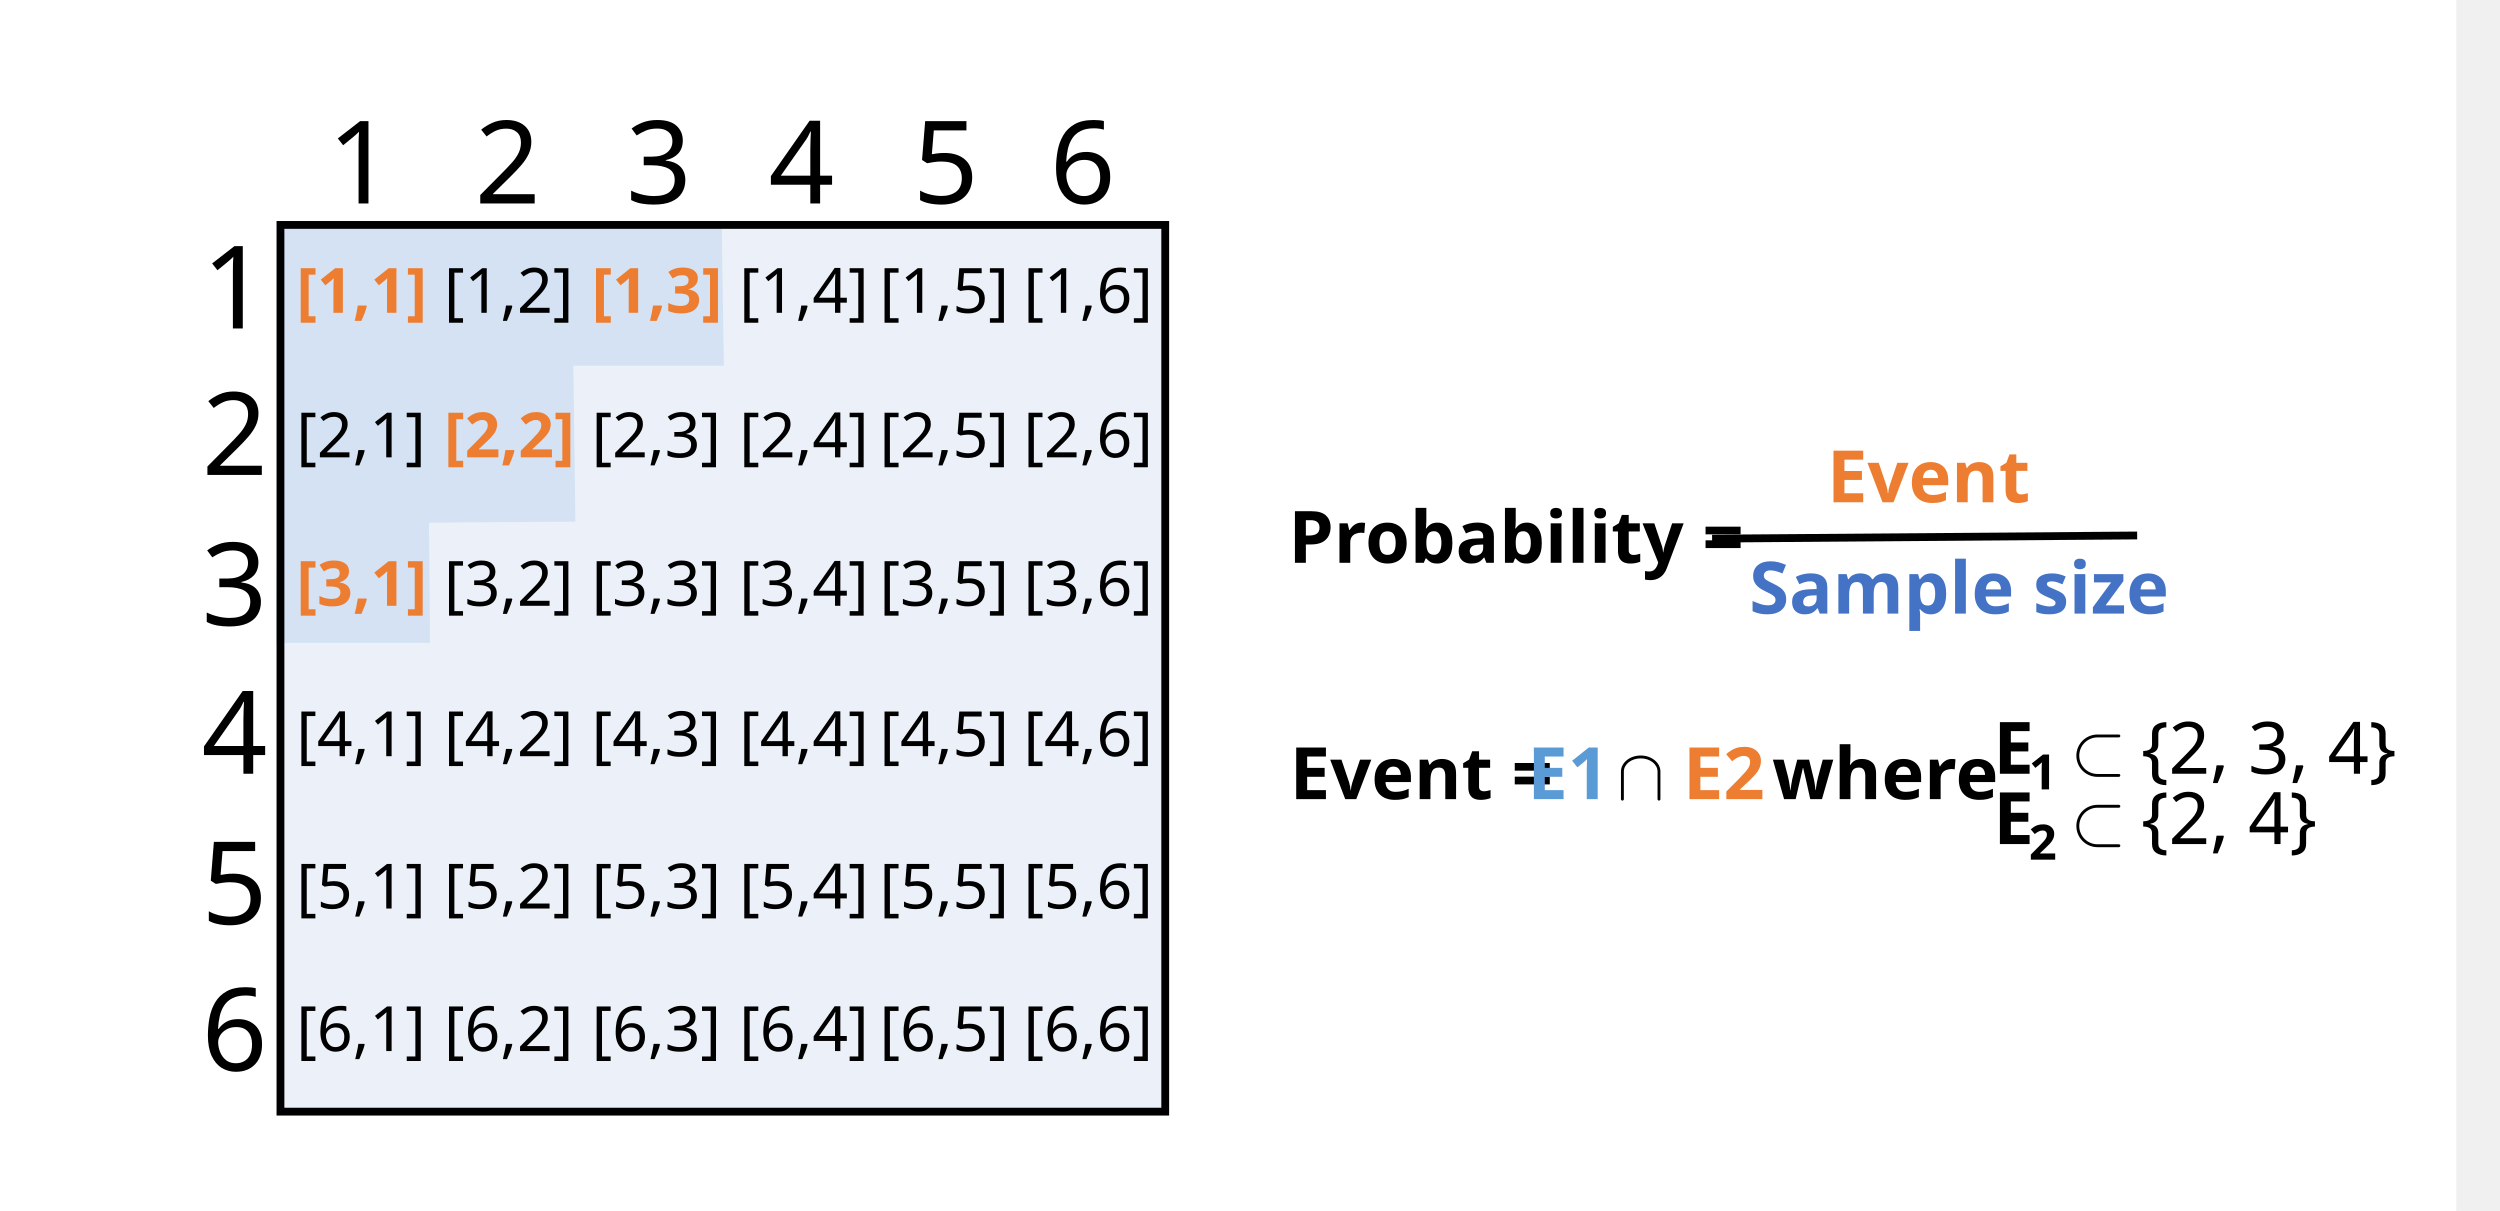
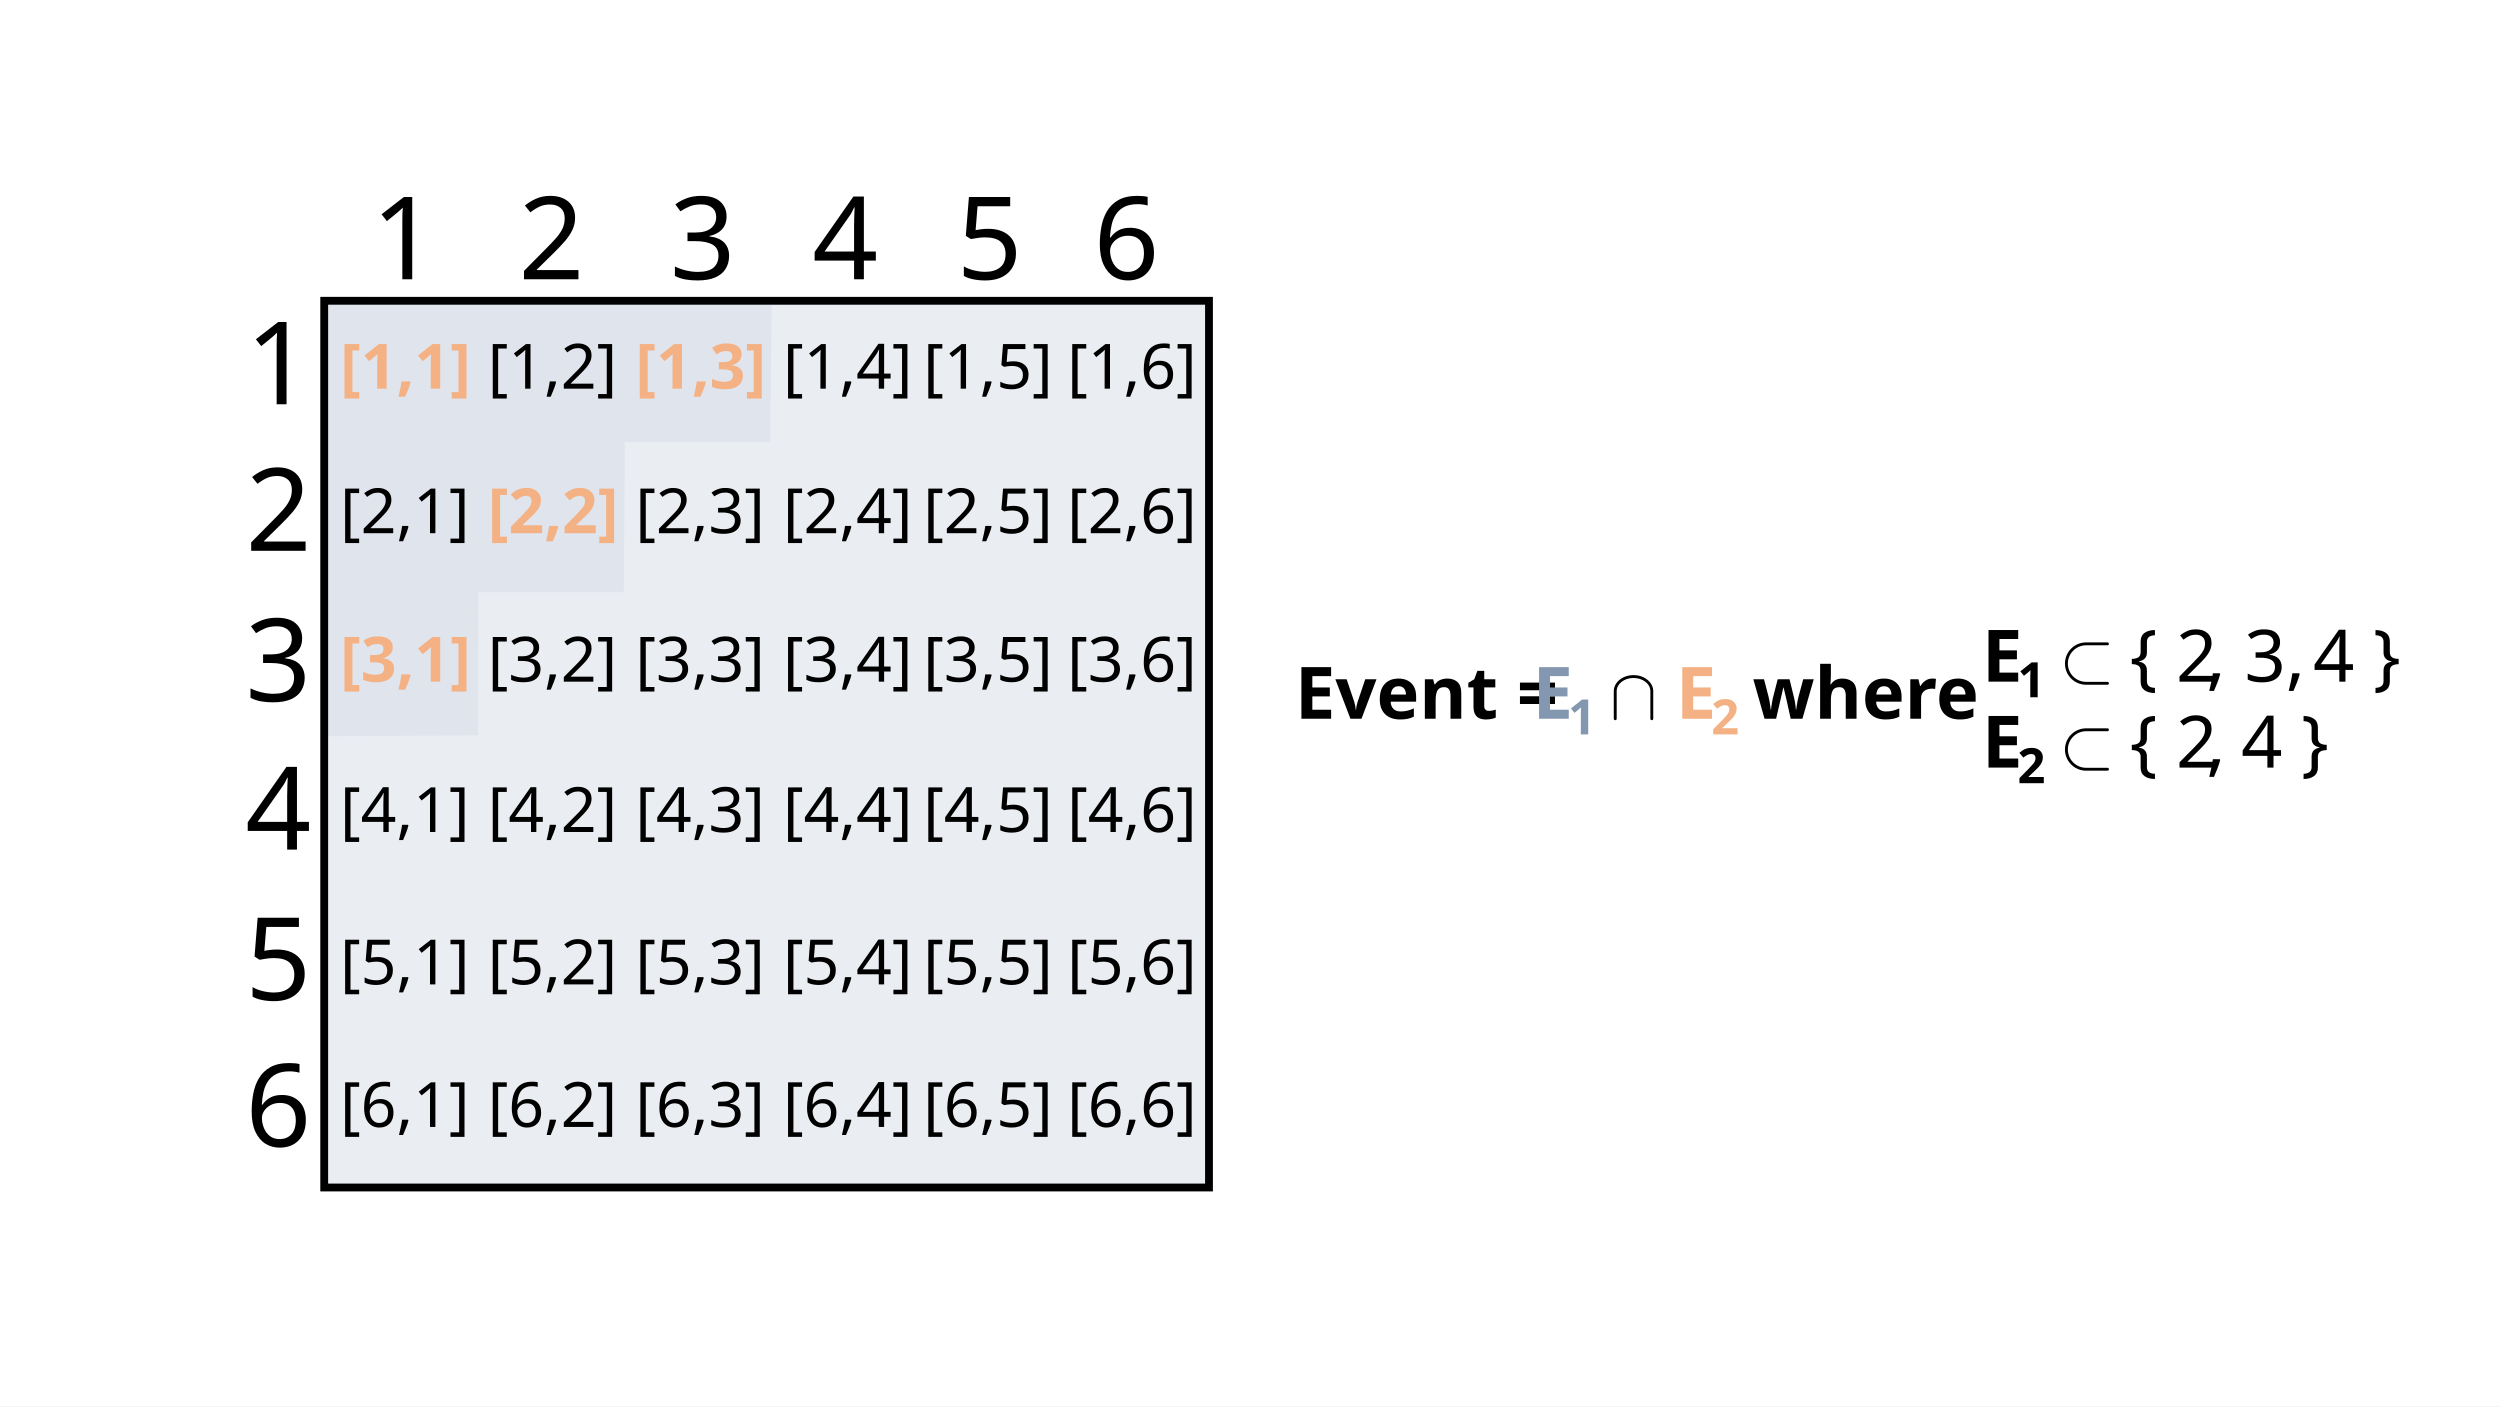
- <svg xmlns="http://www.w3.org/2000/svg" width="1280" height="620" overflow="hidden" version="1.1" id="svg145">
-   <defs id="defs5">
+ <svg xmlns="http://www.w3.org/2000/svg" width="1280" height="720" overflow="hidden">
+   <defs>
    <clipPath id="clip0">
-       <rect x="0" y="0" width="1280" height="720" id="rect2" />
+       <rect x="0" y="0" width="1280" height="720" />
    </clipPath>
  </defs>
-   <g clip-path="url(#clip0)" id="g143" transform="translate(-22.40664,-38.83817)">
-     <rect x="0" y="0" width="1280" height="720" fill="#ffffff" id="rect7" />
-     <path d="m 165.041,152 c -0.347,72 -0.694,144 -1.041,216 h 78.589 c -0.174,-20.522 -0.347,-41.043 -0.521,-61.565 l 74.946,-0.522 -1.041,-79.826 H 393 l -1.041,-72.522 z" fill="#9dc3e6" fill-rule="evenodd" fill-opacity="0.502" id="path9" />
-     <rect x="166" y="154" width="453" height="454" stroke="#000000" stroke-width="4" stroke-miterlimit="8" fill="#dae3f3" fill-opacity="0.502" id="rect11" />
-     <text font-family="Calibri, Calibri_MSFontService, sans-serif" font-weight="400" font-size="59px" transform="translate(190.122,143)" id="text111">1<tspan font-size="59px" x="75.348" y="0" id="tspan13">2</tspan>
-       <tspan font-size="59px" x="152.782" y="0" id="tspan15">3</tspan>
-       <tspan font-size="59px" x="225.743" y="0" id="tspan17">4</tspan>
-       <tspan font-size="59px" x="299.656" y="0" id="tspan19">5</tspan>
-       <tspan font-size="59px" x="369.739" y="0" id="tspan21">6</tspan>
-       <tspan font-size="59px" x="-64.347" y="64" id="tspan23">1</tspan>
-       <tspan font-size="59px" x="-64.347" y="139" id="tspan25">2</tspan>
-       <tspan font-size="59px" x="-64.517" y="216" id="tspan27">3</tspan>
-       <tspan font-size="59px" x="-64.517" y="292" id="tspan29">4</tspan>
-       <tspan font-size="59px" x="-64.517" y="369" id="tspan31">5</tspan>
-       <tspan font-size="59px" x="-64.517" y="444" id="tspan33">6</tspan>
-       <tspan fill="#ed7d31" font-weight="700" font-size="32px" x="-15.977" y="56" id="tspan35">[1,1]</tspan>
-       <tspan font-size="32px" x="59.614" y="56" id="tspan37">[1,2]</tspan>
-       <tspan fill="#ed7d31" font-weight="700" font-size="32px" x="135.204" y="56" id="tspan39">[1,3]</tspan>
-       <tspan font-size="32px" x="210.795" y="56" id="tspan41">[1,4]</tspan>
-       <tspan font-size="32px" x="282.606" y="56" id="tspan43">[1,5]</tspan>
-       <tspan font-size="32px" x="356.307" y="56" id="tspan45">[1,6]</tspan>
-       <tspan font-size="32px" x="-15.977" y="130" id="tspan47">[2,1]</tspan>
-       <tspan fill="#ed7d31" font-weight="700" font-size="32px" x="59.614" y="130" id="tspan49">[2,2]</tspan>
-       <tspan font-size="32px" x="135.204" y="130" id="tspan51">[2,3]</tspan>
-       <tspan font-size="32px" x="210.795" y="130" id="tspan53">[2,4]</tspan>
-       <tspan font-size="32px" x="282.606" y="130" id="tspan55">[2,5]</tspan>
-       <tspan font-size="32px" x="356.307" y="130" id="tspan57">[2,6]</tspan>
-       <tspan fill="#ed7d31" font-weight="700" font-size="32px" x="-15.977" y="206" id="tspan59">[3,1]</tspan>
-       <tspan font-size="32px" x="59.614" y="206" id="tspan61">[3,2]</tspan>
-       <tspan font-size="32px" x="135.204" y="206" id="tspan63">[3,3]</tspan>
-       <tspan font-size="32px" x="210.795" y="206" id="tspan65">[3,4]</tspan>
-       <tspan font-size="32px" x="282.606" y="206" id="tspan67">[3,5]</tspan>
-       <tspan font-size="32px" x="356.307" y="206" id="tspan69">[3,6]</tspan>
-       <tspan font-size="32px" x="-15.977" y="283" id="tspan71">[4,1]</tspan>
-       <tspan font-size="32px" x="59.614" y="283" id="tspan73">[4,2]</tspan>
-       <tspan font-size="32px" x="135.204" y="283" id="tspan75">[4,3]</tspan>
-       <tspan font-size="32px" x="210.795" y="283" id="tspan77">[4,4]</tspan>
-       <tspan font-size="32px" x="282.606" y="283" id="tspan79">[4,5]</tspan>
-       <tspan font-size="32px" x="356.307" y="283" id="tspan81">[4,6]</tspan>
-       <tspan font-size="32px" x="-15.977" y="434" id="tspan83">[6,1]</tspan>
-       <tspan font-size="32px" x="59.614" y="434" id="tspan85">[6,2]</tspan>
-       <tspan font-size="32px" x="135.204" y="434" id="tspan87">[6,3]</tspan>
-       <tspan font-size="32px" x="210.795" y="434" id="tspan89">[6,4]</tspan>
-       <tspan font-size="32px" x="282.606" y="434" id="tspan91">[6,5]</tspan>
-       <tspan font-size="32px" x="356.307" y="434" id="tspan93">[6,6]</tspan>
-       <tspan font-size="32px" x="-15.977" y="361" id="tspan95">[5,1]</tspan>
-       <tspan font-size="32px" x="59.614" y="361" id="tspan97">[5,2]</tspan>
-       <tspan font-size="32px" x="135.204" y="361" id="tspan99">[5,3]</tspan>
-       <tspan font-size="32px" x="210.795" y="361" id="tspan101">[5,4]</tspan>
-       <tspan font-size="32px" x="282.606" y="361" id="tspan103">[5,5]</tspan>
-       <tspan font-size="32px" x="356.307" y="361" id="tspan105">[5,6]</tspan>
-       <tspan fill="#4472c4" font-weight="700" font-size="37px" x="727.906" y="210" id="tspan107">Sample size</tspan>
-       <tspan font-weight="700" font-size="37px" x="491.963" y="184" id="tspan109">Probability =</tspan>
-     </text>
-     <path d="M 0,0 217.631,1.621" stroke="#000000" stroke-width="4" stroke-miterlimit="8" fill="none" fill-rule="evenodd" transform="matrix(1,0,0,-1,899,314.621)" id="path113" />
-     <text fill="#ed7d31" font-family="Calibri, Calibri_MSFontService, sans-serif" font-weight="700" font-size="37px" transform="translate(957.835,296)" id="text141">Event<tspan fill="#000000" font-size="37px" x="-275.089" y="152" id="tspan115">Event =</tspan>
-       <tspan fill="#5b9bd5" font-size="37px" x="-153.415" y="152" id="tspan117">E1</tspan>
-       <tspan fill="#000000" font-family="'Cambria Math', 'Cambria Math_MSFontService', sans-serif" font-weight="400" font-size="37px" x="-107.749" y="152" id="tspan119">∩</tspan>
-       <tspan font-size="37px" x="-73.749" y="152" id="tspan121">E2</tspan>
-       <tspan fill="#000000" font-size="37px" x="-28.082" y="152" id="tspan123">where</tspan>
-       <tspan fill="#000000" font-size="37px" x="85.196" y="139" id="tspan125">E</tspan>
-       <tspan fill="#000000" font-size="25px" x="103.362" y="147" id="tspan127">1</tspan>
-       <tspan fill="#000000" font-family="'Cambria Math', 'Cambria Math_MSFontService', sans-serif" font-weight="400" font-size="37px" x="124.529" y="139" id="tspan129">⊂</tspan>
-       <tspan fill="#000000" font-weight="400" font-size="37px" x="160.862" y="139" id="tspan131">{2, 3, 4}</tspan>
-       <tspan fill="#000000" font-size="37px" x="85.196" y="175" id="tspan133">E</tspan>
-       <tspan fill="#000000" font-size="25px" x="103.362" y="183" id="tspan135">2</tspan>
-       <tspan fill="#000000" font-family="'Cambria Math', 'Cambria Math_MSFontService', sans-serif" font-weight="400" font-size="37px" x="124.529" y="175" id="tspan137">⊂</tspan>
-       <tspan fill="#000000" font-weight="400" font-size="37px" x="160.862" y="175" id="tspan139">{2, 4}</tspan>
+   <g clip-path="url(#clip0)">
+     <rect x="0" y="0" width="1280" height="720" fill="#FFFFFF" />
+     <path d="M165.1 152C164.753 224.209 165.448 304.791 165.1 377L244.853 376.477C244.68 355.895 245.027 323.802 244.854 303.221L319.394 303.221C319.568 278.802 319.741 250.721 319.915 226.302L394.456 226.302C394.282 203.453 395.151 175.372 394.977 152.523L165.1 152Z" fill="#D6DCE5" fill-rule="evenodd" fill-opacity="0.502" />
+     <rect x="166" y="154" width="453" height="454" stroke="#000000" stroke-width="4" stroke-miterlimit="8" fill="#D6DCE5" fill-opacity="0.502" />
+     <text font-family="Calibri,Calibri_MSFontService,sans-serif" font-weight="400" font-size="59" transform="translate(190.122 143)">1<tspan font-size="59" x="75.348" y="0">2</tspan>
+       <tspan font-size="59" x="152.782" y="0">3</tspan>
+       <tspan font-size="59" x="225.743" y="0">4</tspan>
+       <tspan font-size="59" x="299.656" y="0">5</tspan>
+       <tspan font-size="59" x="369.739" y="0">6</tspan>
+       <tspan font-size="59" x="-64.347" y="64">1</tspan>
+       <tspan font-size="59" x="-64.347" y="139">2</tspan>
+       <tspan font-size="59" x="-64.517" y="216">3</tspan>
+       <tspan font-size="59" x="-64.517" y="292">4</tspan>
+       <tspan font-size="59" x="-64.517" y="369">5</tspan>
+       <tspan font-size="59" x="-64.517" y="444">6</tspan>
+       <tspan fill="#F4B183" font-weight="700" font-size="32" x="-15.977" y="56">[1,1]</tspan>
+       <tspan font-size="32" x="59.614" y="56">[1,2]</tspan>
+       <tspan fill="#F4B183" font-weight="700" font-size="32" x="135.204" y="56">[1,3]</tspan>
+       <tspan font-size="32" x="210.795" y="56">[1,4]</tspan>
+       <tspan font-size="32" x="282.606" y="56">[1,5]</tspan>
+       <tspan font-size="32" x="356.307" y="56">[1,6]</tspan>
+       <tspan font-size="32" x="-15.977" y="130">[2,1]</tspan>
+       <tspan fill="#F4B183" font-weight="700" font-size="32" x="59.614" y="130">[2,2]</tspan>
+       <tspan font-size="32" x="135.204" y="130">[2,3]</tspan>
+       <tspan font-size="32" x="210.795" y="130">[2,4]</tspan>
+       <tspan font-size="32" x="282.606" y="130">[2,5]</tspan>
+       <tspan font-size="32" x="356.307" y="130">[2,6]</tspan>
+       <tspan fill="#F4B183" font-weight="700" font-size="32" x="-15.977" y="206">[3,1]</tspan>
+       <tspan font-size="32" x="59.614" y="206">[3,2]</tspan>
+       <tspan font-size="32" x="135.204" y="206">[3,3]</tspan>
+       <tspan font-size="32" x="210.795" y="206">[3,4]</tspan>
+       <tspan font-size="32" x="282.606" y="206">[3,5]</tspan>
+       <tspan font-size="32" x="356.307" y="206">[3,6]</tspan>
+       <tspan font-size="32" x="-15.977" y="283">[4,1]</tspan>
+       <tspan font-size="32" x="59.614" y="283">[4,2]</tspan>
+       <tspan font-size="32" x="135.204" y="283">[4,3]</tspan>
+       <tspan font-size="32" x="210.795" y="283">[4,4]</tspan>
+       <tspan font-size="32" x="282.606" y="283">[4,5]</tspan>
+       <tspan font-size="32" x="356.307" y="283">[4,6]</tspan>
+       <tspan font-size="32" x="-15.977" y="434">[6,1]</tspan>
+       <tspan font-size="32" x="59.614" y="434">[6,2]</tspan>
+       <tspan font-size="32" x="135.204" y="434">[6,3]</tspan>
+       <tspan font-size="32" x="210.795" y="434">[6,4]</tspan>
+       <tspan font-size="32" x="282.606" y="434">[6,5]</tspan>
+       <tspan font-size="32" x="356.307" y="434">[6,6]</tspan>
+       <tspan font-size="32" x="-15.977" y="361">[5,1]</tspan>
+       <tspan font-size="32" x="59.614" y="361">[5,2]</tspan>
+       <tspan font-size="32" x="135.204" y="361">[5,3]</tspan>
+       <tspan font-size="32" x="210.795" y="361">[5,4]</tspan>
+       <tspan font-size="32" x="282.606" y="361">[5,5]</tspan>
+       <tspan font-size="32" x="356.307" y="361">[5,6]</tspan>
+       <tspan font-weight="700" font-size="37" x="472.876" y="225">Event = </tspan>
+       <tspan fill="#8497B0" font-weight="700" font-size="37" x="594.549" y="225">E</tspan>
+       <tspan fill="#8497B0" font-weight="700" font-size="25" x="612.716" y="233">1</tspan>
+       <tspan font-family="Cambria Math,Cambria Math_MSFontService,sans-serif" font-size="37" x="633.883" y="225">∩</tspan>
+       <tspan fill="#F4B183" font-weight="700" font-size="37" x="667.883" y="225">E</tspan>
+       <tspan fill="#F4B183" font-weight="700" font-size="25" x="686.049" y="233">2</tspan>
+       <tspan font-weight="700" font-size="37" x="707.216" y="225">where</tspan>
+       <tspan font-weight="700" font-size="37" x="824.668" y="206">E</tspan>
+       <tspan font-weight="700" font-size="25" x="842.835" y="214">1</tspan>
+       <tspan font-family="Cambria Math,Cambria Math_MSFontService,sans-serif" font-size="37" x="864.002" y="206">⊂</tspan>
+       <tspan font-size="37" x="900.335" y="206">{ 2</tspan>
+       <tspan font-size="37" x="939.502" y="206">, 3, </tspan>
+       <tspan font-size="37" x="994.168" y="206">4 }</tspan>
+       <tspan font-weight="700" font-size="37" x="824.668" y="250">E</tspan>
+       <tspan font-weight="700" font-size="25" x="842.835" y="258">2</tspan>
+       <tspan font-family="Cambria Math,Cambria Math_MSFontService,sans-serif" font-size="37" x="864.002" y="250">⊂</tspan>
+       <tspan font-size="37" x="900.335" y="250">{ 2</tspan>
+       <tspan font-size="37" x="939.502" y="250">, </tspan>
+       <tspan font-size="37" x="957.335" y="250">4 }</tspan>
    </text>
  </g>
</svg>
